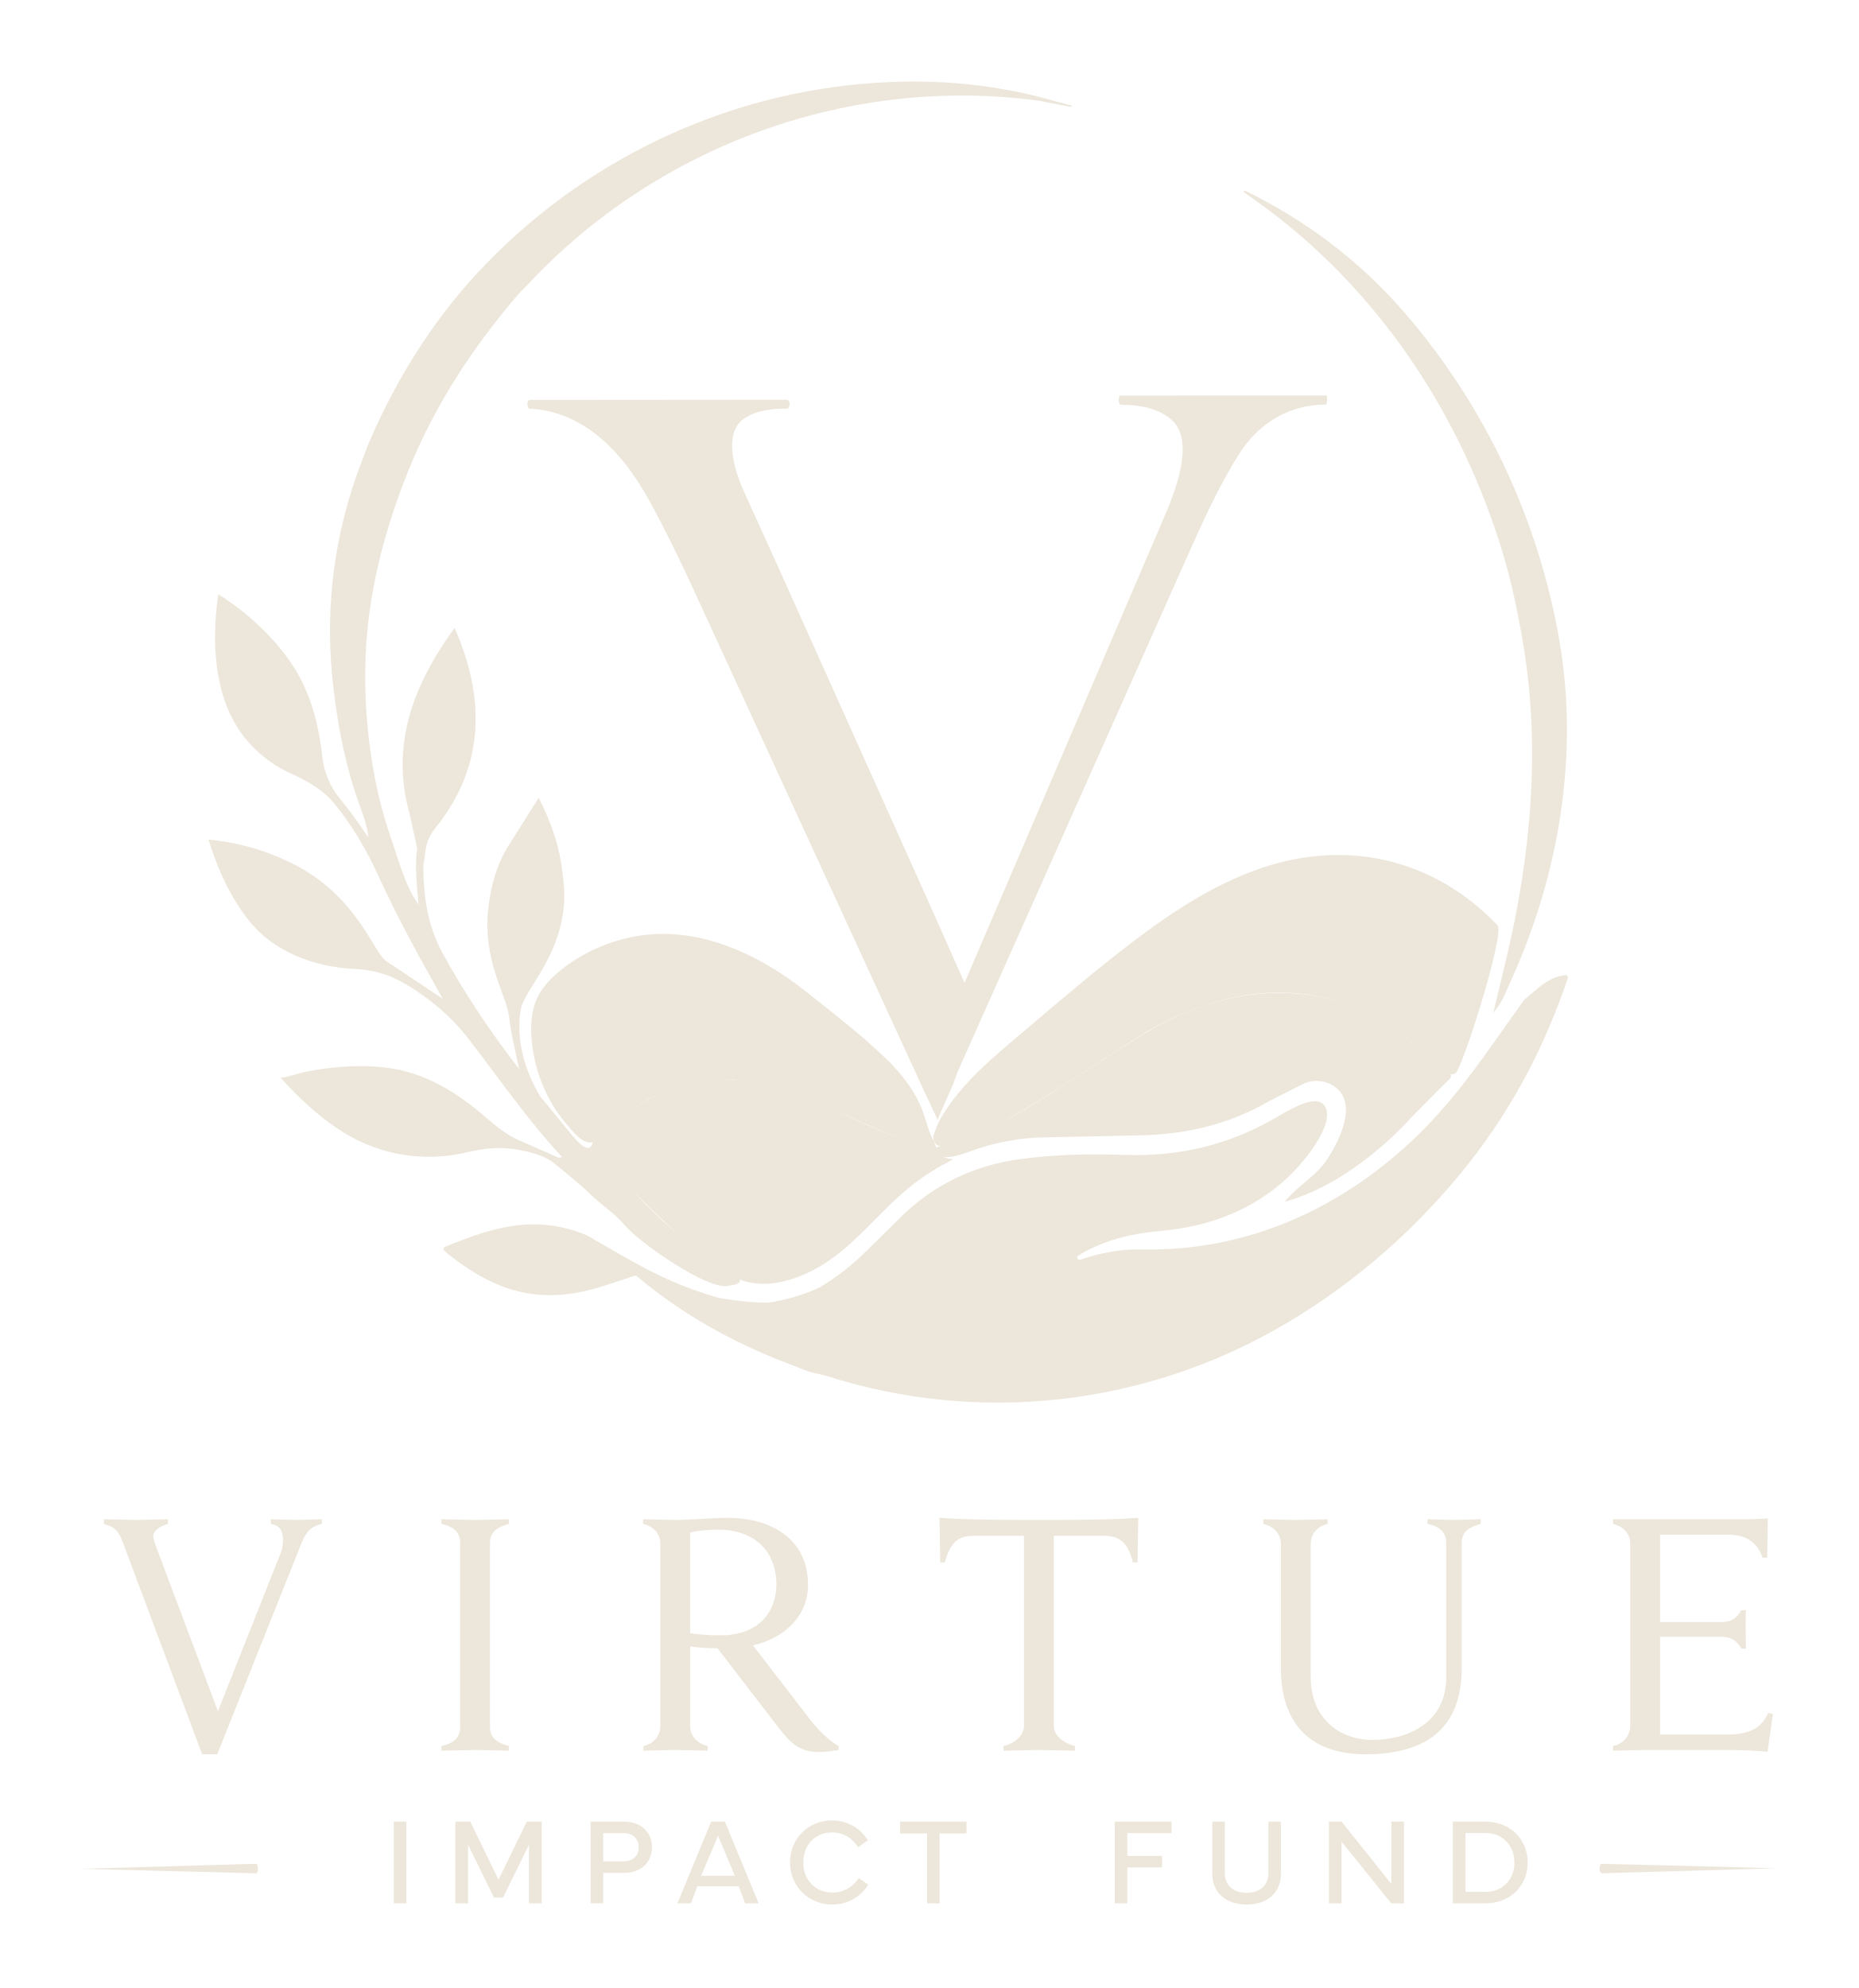
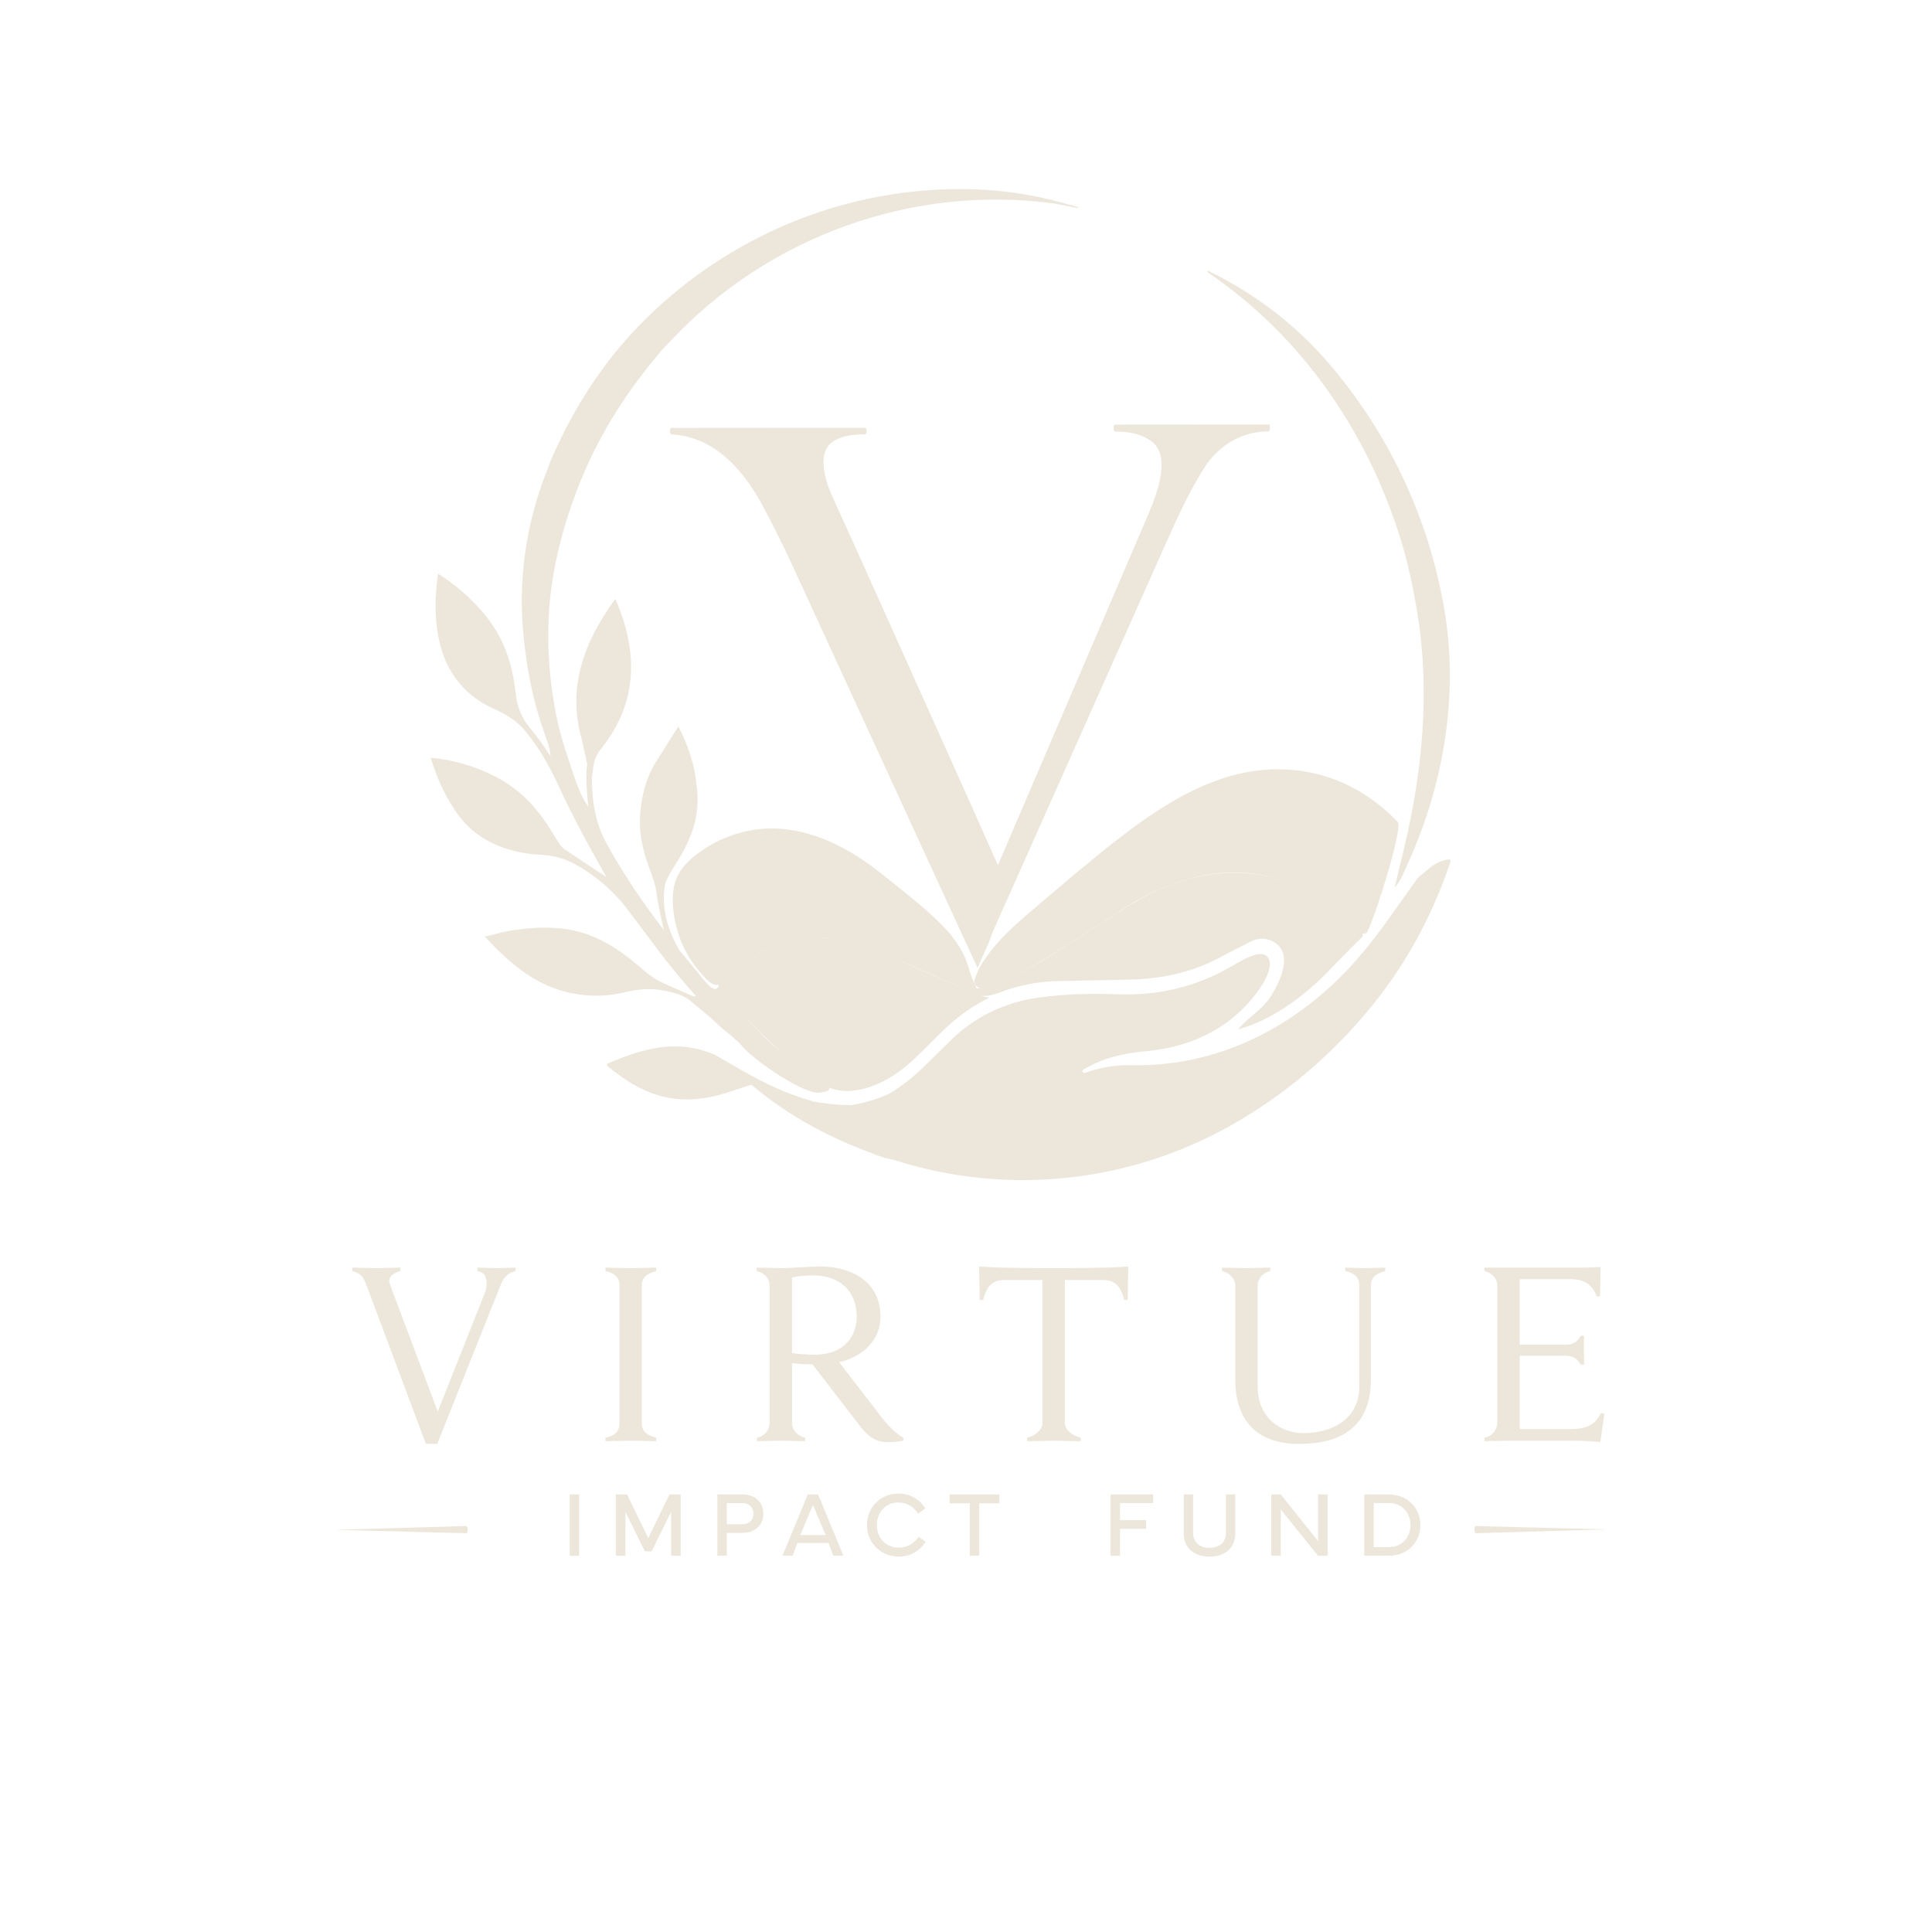
- <svg xmlns="http://www.w3.org/2000/svg" viewBox="178 83 905 968">
+ <svg xmlns="http://www.w3.org/2000/svg" viewBox="0 0 1254 1254">
  <defs>
    <linearGradient id="linear-gradient" x1="-1051.45" y1="1702.53" x2="-1051.45" y2="1915.22" gradientTransform="translate(1587 -1164.79)" gradientUnits="userSpaceOnUse">
      <stop offset="0" stop-color="#b9c4b5" />
      <stop offset=".02" stop-color="#bec8bb" stop-opacity=".93" />
      <stop offset=".11" stop-color="#d4dbd2" stop-opacity=".63" />
      <stop offset=".19" stop-color="#e6e9e5" stop-opacity=".4" />
      <stop offset=".26" stop-color="#f2f4f2" stop-opacity=".24" />
      <stop offset=".32" stop-color="#fafafb" stop-opacity=".14" />
      <stop offset=".36" stop-color="#fdfdfe" stop-opacity=".1" />
    </linearGradient>
    <linearGradient id="linear-gradient-2" x1="757.1" y1="566.45" x2="757.1" y2="668.11" gradientUnits="userSpaceOnUse">
      <stop offset="0" stop-color="#9dafbb" />
      <stop offset=".89" stop-color="#fff" stop-opacity="0" />
    </linearGradient>
    <linearGradient id="linear-gradient-3" x1="763.42" y1="510.3" x2="771.24" y2="599.71" gradientUnits="userSpaceOnUse">
      <stop offset="0" stop-color="#9dafbb" />
      <stop offset=".87" stop-color="#b7c4cd" stop-opacity="0" />
    </linearGradient>
    <linearGradient id="linear-gradient-4" x1="549" y1="603.78" x2="566.98" y2="705.7" gradientUnits="userSpaceOnUse">
      <stop offset="0" stop-color="#b9c4b5" />
      <stop offset=".85" stop-color="#b9c4b5" stop-opacity="0" />
    </linearGradient>
  </defs>
  <g id="Layer_3" data-name="Layer 3">
    <g id="gradients">
      <g>
        <path fill="#EDE7DB" d="M610.3,599.3c6.12,6.02,11.45,12.72,15.28,20.59,2.22,4.56,3.4,9.44,5.01,14.22.65,1.93,6.16,11.63,2.75,10.59-2.5-.76-14.22-5.99-16.06-6.78-20.49-8.82-27.22-11.71-27.22-11.71-4.35-2.23-43.42-17.95-58.5-17.77-9.74.12-19.57,2.04-28.75,5.52-3.86,1.46-7.57,3.3-11.08,5.46-4.69,2.89-9.02,6.32-13.33,9.75-2.03,1.61-4.06,3.22-6.03,4.89-1.71,1.45-3.22,3.73-5.19,4.79-4.78,2.57-10.89-5.66-13.52-8.73-9.25-10.77-14.95-24.74-16.57-38.81-.93-8.04-.64-17.07,3.48-24.27,4.14-7.23,11.77-13.14,18.75-17.44,5.79-3.57,12.06-6.33,18.54-8.35,34.04-10.62,67.29,4.34,93.47,25.2,12.37,9.86,27.44,21.49,38.97,32.85Z" />
        <path fill="#EDE7DB" d="M865.41,590.74c-1.15-1-2.31-1.99-3.48-2.96-4.35-3.61-9.04-6.82-13.98-9.57-9.69-5.38-20.33-8.92-31.28-10.59s-22.33-1.49-33.34.29-21.26,4.99-31.19,9.47c-15.61,7.03-29.6,17.03-44.01,26.16-16.65,10.56-33.39,21.9-51.03,30.72-8.81,4.41-18.61,5.39-27.52,8.99,8.56,6.39,16.69,1.62,25.25-1.15,9.59-3.1,20.52-5.05,30.61-5.26,0,0,47.6-1,47.6-1,22.53-.47,43.44-5.35,62.75-16.54l16.58-8.41c5.07-2.57,11.21-1.91,15.55,1.22,10.41,7.48,4.18,22.94-3.05,34.53-5.56,8.93-14.94,13.57-21.21,21.46,23.27-6.18,46.39-24.13,62.29-41.68,3.99-4.05,7.99-8.1,11.98-12.14,2.54-2.58,3.98-3.93,6.08-5.97,2.21-2.14-2.34-5.02-3.78-5.98-5.28-3.5-10.05-7.45-14.84-11.59Z" />
        <path fill="#EDE7DB" d="M792.27,505.69c-24.66,8.36-46.3,23.21-66.72,39.02-16.94,13.12-33.21,27.06-49.53,40.92-14.76,12.53-28.91,23.98-39.22,40.66-1.74,2.82-2.99,6.06-4.12,9.24-.91,2.56.77,5.4,3.48,5.66,7.61.74,16.96-4.48,22.47-7.47,20.98-11.35,50.47-30.82,70.47-43.8,42.8-27.83,93.99-35.23,136.29.84.03.02.05.05.08.07,3.3,3.33,18.69,20.62,22.17,13.62,6.1-12.26,22.99-67.38,19.62-70.91-30.65-32.14-72.85-42.15-114.98-27.88Z" />
        <path fill="#EDE7DB" d="M642.1,647.51c-2.09-.23-4.63-.98-7.04-2.04-14.52-6.44-29.33-12.18-43.82-18.71-13.96-6.29-27.67-12.85-42.74-16.12-6.45-1.4-13.08-2.25-19.69-2.25-22.94-.13-40.85,11.89-57.42,26.3.55-.48-1.82,1.42-1.81,1.95.07,7.69,8.04,15.9,12.65,21.47,6.59,7.96,14.12,14.85,21.63,21.91,9.86,9.25,19.89,18.88,32.11,24.98,12.67,6.32,27.98,2.1,39.77-4.47,17.75-9.88,29.6-26.84,45.15-39.42,6.76-5.47,13.59-9.67,21.21-13.6ZM544.7,706.17s.03,0,.05-.01c0,0,0,.01,0,.02h-.06Z" />
      </g>
    </g>
  </g>
  <g id="v_logo_no_gradeient" data-name="v logo no gradeient">
    <g>
      <path fill="#EDE7DB" d="M937.35,394.78c-10.17-58.69-35.82-113.35-74.53-158.56-22.05-25.75-48.67-45.85-78.68-60.47-.71.44-.67.79.04,1.2,60.49,41.19,102.74,102.43,124.57,171.88,5.04,16.02,8.46,32.47,11.2,49.07,8.3,50.46,3.38,102.61-8.5,152.18,0,0-6.26,26.1-6.26,26.1,4.42-5.01,6.21-10.47,8.54-15.57,23.29-51.11,33.35-109.72,23.62-165.83Z" />
      <g>
        <path fill="#EDE7DB" d="M548.83,717.25c1.13.03,2.27.05,3.41.04-1.16-.05-2.29-.07-3.41-.04Z" />
        <path fill="#EDE7DB" d="M579.86,752.77c75.23,24.24,157.12,14.78,225.2-25.82,34.25-20.42,63.99-46.74,88.72-78.2,21.19-26.96,36.79-57.07,47.7-89.45.27-.79-.39-1.61-1.22-1.51-7.42.89-12.09,5.29-17.02,9.5l-3.02,2.58c-.07.06-.14.13-.19.21l-14.94,21.06c-11.37,16.03-22.85,31.2-37.01,44.92-36.42,35.28-82.82,56.47-134.07,55.3-10.59-.24-20.37,1.76-29.91,5.01-1.3.44-2.13-1.35-.96-2.06,12.22-7.44,25.8-10.69,40.14-11.95,23.34-2.05,44.81-10.05,61.93-26.13,9.84-9.24,23.84-27.98,17.42-35.25-4.55-5.15-15.91,2-24.63,6.97-22.28,12.71-46.3,18.27-71.98,17.41-17.57-.59-34.35-.28-51.56,2.09-22.36,3.07-41.86,12.45-57.81,28.18l-16.63,16.4c-7.1,7-14.62,12.95-23.04,17.93-.04.02-.08.04-.12.06-7.34,3.45-16.27,6.01-24.53,7.26-.06,0-.12.01-.19.01-1.11,0-2.22-.01-3.32-.04-6.99-.2-13.8-1.08-20.61-2.24-.05,0-.09-.02-.14-.03-21.9-6.26-35.92-14.07-54.81-25.01l-9.29-5.38s-.1-.05-.15-.07c-24.29-10.08-44.59-4.62-69.14,5.62-.79.33-.95,1.4-.29,1.94,24.99,20.69,47.71,26.94,78.5,16.79,0,0,11.41-3.76,14.18-4.67.38-.12.78-.04,1.08.22,14.58,12.39,30.81,22.77,47.91,31.31,8.55,4.27,17.32,8.07,26.27,11.42,4.4,1.65,9.19,3.91,13.82,4.76M587.51,711.02s.03-.02.12-.02c-.04,0-.08.02-.12.02Z" />
      </g>
      <path fill="#EDE7DB" d="M634.37,629.13c.1.04.2.07.3.08-.12-.1-.22-.13-.3-.08Z" />
      <path fill="#EDE7DB" d="M1042.82,992.7l-84.72,2.45c-1.59.05-1.21-4.57-.38-4.65l85.11,2.19Z" />
      <path fill="#EDE7DB" d="M217.77,992.96l84.72-2.45c1.59-.05,1.21,4.57.38,4.65l-85.11-2.19Z" />
      <path fill="#EDE7DB" d="M687.98,131.19c-24.64-6.67-49.78-9.29-76.03-8.26-74.74,2.94-144.85,34.88-196.52,87.76-23.91,24.47-42.73,53.57-56.58,85.13l-1.32,3.02-3.78,9.91c-12.55,32.85-17.39,68.1-14.02,103.16,2.03,21.12,5.98,42.4,13.08,62.34,1.92,5.39,4.12,10.95,4.54,16.54-4.25-6.42-8.71-12.71-13.78-18.86-4.84-5.86-7.82-13-8.64-20.55-1.7-15.64-5.67-30.76-13.86-43.56-8.44-13.18-21.81-26.12-36.77-35.47-2.45,16.96-2.35,34.05,2.45,49.84,5.12,16.82,16.79,30.22,33.4,37.7,8.07,3.64,15.36,7.85,21.09,14.92,8.67,10.69,15.31,22.24,21.11,34.87,9.42,20.52,19.76,39.36,31.23,59.61l-27.53-18.32c-6.14-4.09-14.2-31.85-45.73-47.54-12.36-6.15-25.72-10.18-40.81-11.64,4.5,14.6,10.68,28.03,19.57,39.3,12.12,15.37,31.77,22.83,51.95,23.74,8.99.4,17.02,2.88,24.75,7.5,11.64,6.96,21.93,15.56,30.45,26.61,15.08,19.55,28.82,39.59,45.51,57.47-.95.35-1.37.25-1.78.25,0,0-19.21-8.44-19.22-8.44-6.2-2.72-11.03-6.76-16.1-11.13-14.09-12.17-29.57-21.82-48.31-24.2-8.82-1.12-17.77-.94-26.59.02-4.41.48-8.79,1.16-13.15,2.01-1.33.26-11.53,3.37-12.09,2.74,8.78,9.72,17.45,17.76,27.23,24.47,18.78,12.88,41.58,17.34,64.3,11.83,7.94-1.93,15.91-2.63,24-1.16,6.09,1.1,13.1,2.67,17.97,6.75,5.87,4.91,11.89,9.54,17.39,14.87s12.15,9.52,16.77,15.11c7.01,8.5,41.17,32.18,50.56,29.53.7-.2,8.47-.64,4.45-4.2-12.79-8.01-25.02-17-36.15-27.21-6.64-6.1-13.13-12.47-18.5-19.74-2.71-3.68-5.36-7.65-7.18-11.86-1.68-3.89-6.38-9.62-5.43-13.95,1.78-8.04,8.9-14.57,11.32-22.43,2.74-8.9,3.45-19.42,2.16-28.65-.51-3.62-1.49-7.24-3.34-10.41-1.69-2.9-3.87-5.42-4.28-8.86-.4-3.39-2.09-1.19-3.64.45-8.27,8.71-15.07,18.98-16.66,31.13-.97,7.43-.16,15.08,2.27,22.17,1.5,4.37,3.98,8.31,5.88,12.51,1.29,2.87,4.64,10.37,2.09,13.27-2.83,3.21-9.7-6.24-11.52-8.46,0,0-13.14-15.98-13.14-15.98-7.47-12.36-12-27.88-9.45-42.38,1.93-10.94,25.76-30.97,20.41-65.55-1.24-12.83-5.46-25.37-11.69-37.46l-14.64,23.23c-5.85,9.28-8.65,19.85-9.86,30.31-2.97,25.7,8.81,42.31,10.08,53.05,1.03,8.74,3.01,16.34,4.92,25.57-14.09-18.38-26.53-36.76-37.51-56.9-7.23-13.25-9.21-28.15-9.15-42.56,1.54-6.99.04-10.7,6.34-18.6,23.62-29.64,23.85-62.83,8.87-96.79-20.36,27.93-31.32,57.3-21.84,90.78l3.6,16.44c-1.23,9.31-.08,18.21.77,28.48-.15-1.75-1.81-3.45-2.64-4.91-4.56-8.06-7.2-17.68-10.18-26.41-3.24-9.47-6.1-19.09-8.05-28.92-4.4-22.15-6.13-44.66-4.69-67.22,1.87-29.27,9.68-57.97,20.62-85.09,12.8-31.71,31.44-60.04,53.6-85.82l4.72-4.82c63.38-67.81,156.98-101.58,248.63-89.23l15.54,3.01.58-.58-12.05-3.26Z" />
      <path fill="#EDE7DB" d="M824.09,275.53l-100.39.07c-1.26,0-1.34,4.44.15,4.47,8.83.17,17.4,1.38,24.18,6.92,11.46,9.36,3.82,31.64-2.62,46.65l-97.71,227.92-17.36-39.04-73.05-162.7-17.2-37.92c-5.35-11.81-9.24-28.34-.05-34.84,6.07-4.29,13.55-5.08,21.07-5.1,1.86,0,1.93-4.31-.13-4.31l-125.04.1c-1.55,0-1.35,4.18-.08,4.24,26.52,1.21,45.3,21.4,57.64,43.58,8.33,14.99,15.43,29.71,22.69,45.5l110.91,241.22,7.45,15.94,3.11-7.18,4.3-9.68,2.38-6.48,111.7-250.63c7.77-17.43,15.24-34.04,25.15-49.89,9.54-15.26,24.7-24.5,42.69-24.37.43-1.4.48-2.48.21-4.47Z" />
    </g>
  </g>
  <g id="Layer_2" data-name="Layer 2">
    <g>
      <path fill="#EDE7DB" d="M375.91,1009.77h-6.15v-39.79h6.15v39.79Z" />
      <path fill="#EDE7DB" d="M399.73,969.99h7.29l13.74,28.3,13.77-28.3h7.27v39.79h-6.21v-28.51l-12.63,25.69h-4.39l-12.63-25.69v28.51h-6.21v-39.79Z" />
      <path fill="#EDE7DB" d="M465.61,1009.77v-39.76h16.35c8.2,0,13.51,5.07,13.51,12.45s-5.3,12.48-13.51,12.48h-10.2v14.82h-6.15ZM471.76,989.32h9.93c4.83,0,7.35-3.05,7.35-6.86s-2.52-6.86-7.35-6.86h-9.93v13.71Z" />
      <path fill="#EDE7DB" d="M507.88,1009.77l16.44-39.79h6.68l16.44,39.79h-6.56l-3.16-8.29h-20.1l-3.16,8.29h-6.56ZM535.86,996.35l-8.2-19.48-8.2,19.48h16.41Z" />
      <path fill="#EDE7DB" d="M583.16,969.4c7.24,0,13.65,3.54,17.49,9.7l-4.78,3.34c-3.19-4.8-7.47-7.21-12.71-7.21-8.17,0-14,6.15-14,14.65s5.95,14.65,14.15,14.65c5.27,0,9.79-2.46,12.89-7.03l4.6,3.19c-3.75,6.09-10.2,9.67-17.49,9.67-11.54,0-20.6-8.85-20.6-20.48s8.94-20.48,20.45-20.48Z" />
      <path fill="#EDE7DB" d="M616.32,969.99h32.34v5.77h-13.1v34.01h-6.12v-34.01h-13.12v-5.77Z" />
      <path fill="#EDE7DB" d="M720.81,969.99h27.69v5.6h-21.53v11.1h16.9v5.6h-16.9v17.49h-6.15v-39.79Z" />
      <path fill="#EDE7DB" d="M768.35,995.39v-25.4h6.09v25.14c0,5.83,4.16,9.52,10.63,9.52s10.61-3.69,10.61-9.52v-25.14h6.09v25.4c0,9.11-6.5,14.97-16.7,14.97s-16.73-5.86-16.73-14.97Z" />
      <path fill="#EDE7DB" d="M825.15,1009.77v-39.79h6.15l24.23,30.32v-30.32h6.15v39.79h-6.21l-24.17-30.03v30.03h-6.15Z" />
      <path fill="#EDE7DB" d="M901.49,970.02c11.81,0,20.45,8.5,20.45,19.89s-8.64,19.86-20.45,19.86h-16v-39.76h16ZM901.4,1004.21c8.47,0,14.09-6.24,14.09-14.3s-5.62-14.38-14.09-14.38h-9.76v28.68h9.76Z" />
    </g>
    <g>
      <path fill="#EDE7DB" d="M237.57,833.43c-2.28-5.95-4.38-7-8.93-8.4v-2.27c2.62,0,12.78.35,15.58.35,2.62,0,12.78-.35,15.58-.35v2.27c-2.98.7-7.17,2.98-7.17,5.95,0,1.58,1.05,4.2,1.75,6.12l29.75,79.1,30.63-77.18c1.4-3.5,1.05-7.17.88-8.4-.7-3.5-1.93-4.73-5.77-5.6v-2.27c2.45,0,9.8.35,12.42.35,2.45,0,9.8-.35,12.43-.35v2.27c-5.08,1.23-7.52,3.5-9.8,9.1l-41.13,103.08h-7.35l-38.85-103.78Z" />
      <path fill="#EDE7DB" d="M392.97,933.18c5.78-1.23,9.1-3.85,9.1-9.45v-89.25c0-5.6-3.32-8.22-9.1-9.45v-2.27c1.23,0,13.83.35,16.8.35,2.62,0,14.7-.35,16.1-.35v2.27c-5.6,1.58-9.28,3.68-9.28,9.45v89.25c0,5.77,3.68,7.88,9.28,9.45v2.27c-1.23,0-13.48-.35-16.1-.35-2.98,0-15.4.35-16.8.35v-2.27Z" />
      <path fill="#EDE7DB" d="M491.32,933.18c5.07-1.05,8.23-5.08,8.23-9.62v-89.08c0-4.38-2.98-8.22-8.4-9.45v-2.27c2.1,0,12.95.35,15.93.35,5.08,0,19.43-1.05,25.2-1.05,19.95,0,39.2,9.28,39.2,32.73,0,14.35-10.5,25.55-26.78,29.4l27.48,35.7c4.03,5.25,9.45,10.68,14.18,13.3v1.92c-14,2.28-19.95,1.22-28.53-9.98l-30.45-39.55c-4.9,0-9.62-.35-13.3-.88v38.85c0,4.55,3.32,8.4,8.57,9.62v2.27c-2.1,0-13.12-.35-16.1-.35-2.62,0-12.95.35-15.23.35v-2.27ZM514.07,878.23c2.97.53,9.27,1.05,14.7,1.05,20.12,0,27.3-12.95,27.3-24.67,0-16.45-10.85-26.78-28.35-26.78-3.85,0-9.98.35-13.65,1.4v49Z" />
      <path fill="#EDE7DB" d="M666.67,933.18c5.08-1.05,9.97-5.08,9.97-9.62v-92.75h-24.33c-7.35,0-11.55,2.8-14.17,12.95h-2.28l-.35-21.7c5.95.35,12.95,1.05,48.48,1.05s42.35-.7,48.3-1.05l-.35,21.7h-2.27c-2.45-9.98-6.65-12.95-14.18-12.95h-24.33v92.75c0,4.55,5.08,8.4,10.33,9.62v2.27c-2.1,0-14.88-.35-17.85-.35-2.62,0-14.7.35-16.97.35v-2.27Z" />
      <path fill="#EDE7DB" d="M801.77,834.65c0-4.55-3.33-8.4-8.58-9.62v-2.27c2.1,0,13.12.35,16.1.35,2.62,0,12.95-.35,15.22-.35v2.27c-5.07,1.05-8.22,5.08-8.22,9.62v65.1c0,20.65,14.88,30.45,29.93,30.45,17.67,0,36.05-8.58,36.05-30.45v-65.28c0-5.6-3.33-8.22-9.1-9.45v-2.27c1.22,0,9.98.35,12.95.35,2.62,0,11.55-.35,12.95-.35v2.27c-5.6,1.58-9.28,3.68-9.28,9.45v60.9c0,27.65-15.58,41.83-46.73,41.83-28.7,0-41.3-16.8-41.3-41.83v-60.73Z" />
      <path fill="#EDE7DB" d="M963.47,933.18c5.42-1.05,8.4-5.43,8.4-9.98v-88.73c0-4.38-3.15-8.22-8.4-9.45v-2.27h66.33c1.92,0,9.1-.4,9.1-.4l-.35,19.12h-2.27c-2.28-7-7.53-11.2-16.63-11.2h-33.25v42.53h29.58c4.9,0,7.7-1.58,9.98-5.78h2.27c-.17,1.75-.17,7.17-.17,9.28,0,1.92.17,7.52.17,9.45h-2.27c-2.28-4.03-5.08-5.78-9.98-5.78h-29.58v47.6h32.9c11.2,0,16.62-3.5,19.78-10.5l2.28.53-2.63,18.38c-8.92-.88-14.88-.88-26.08-.88h-33.25c-2.98,0-13.65.35-15.93.35v-2.27Z" />
    </g>
  </g>
</svg>
